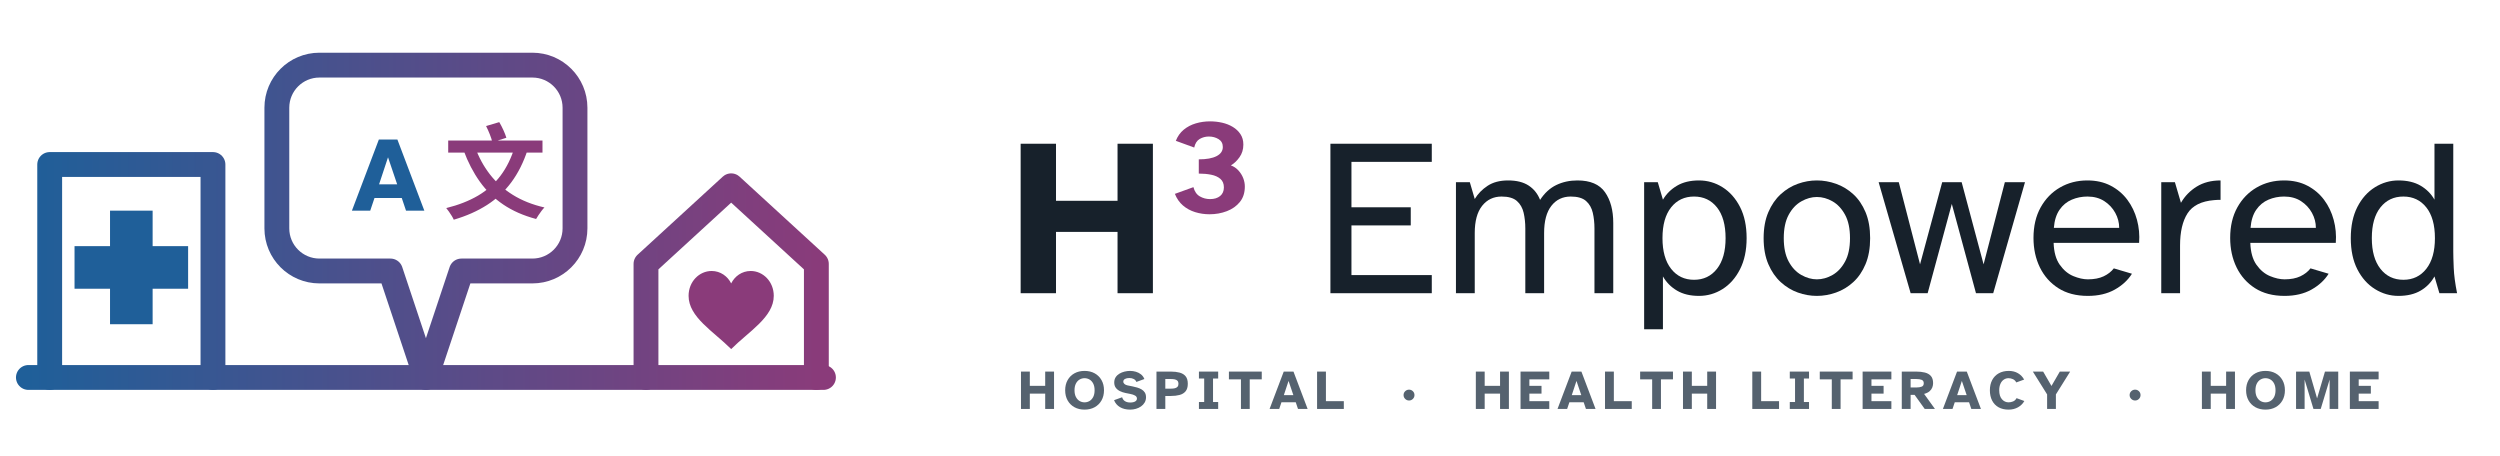
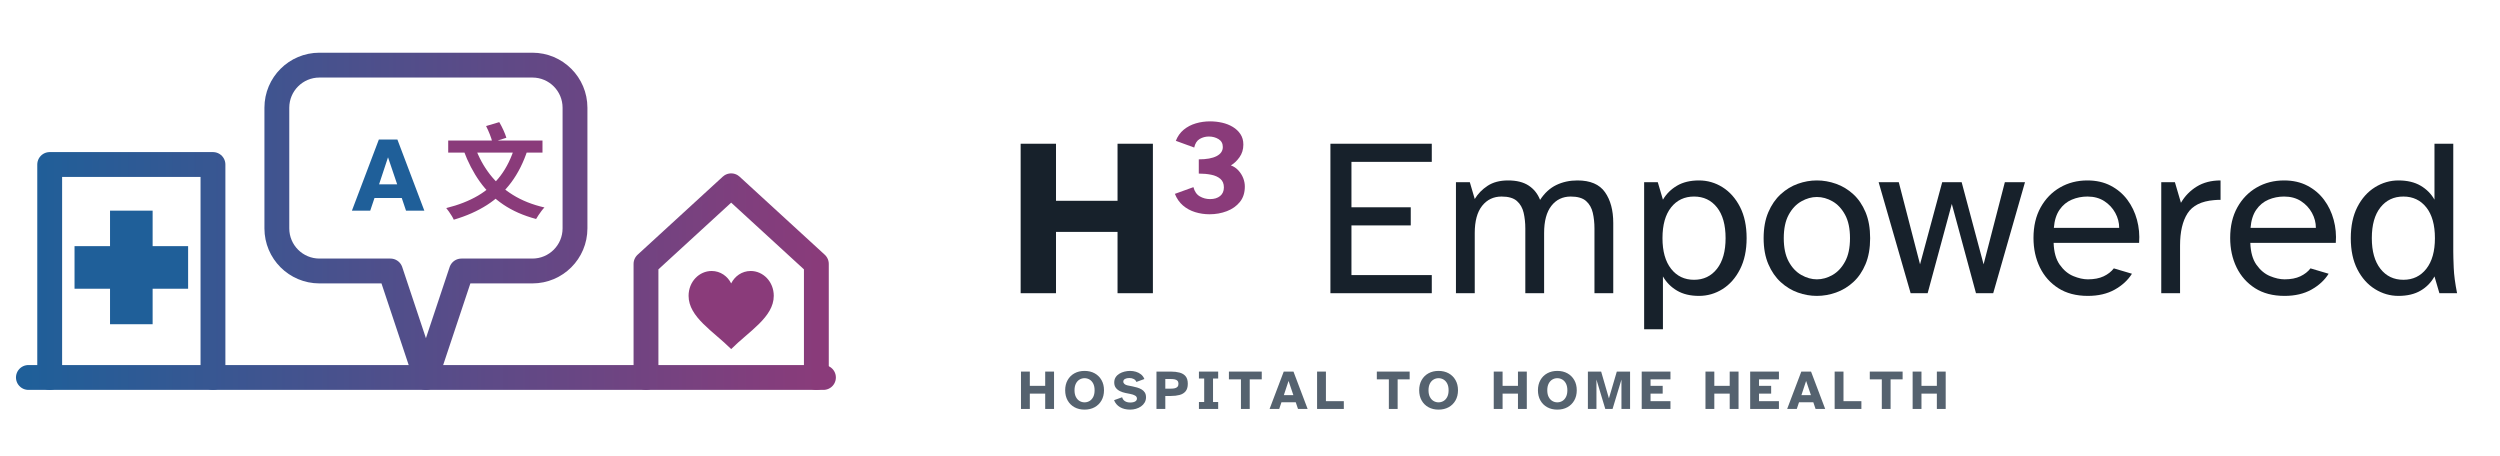
- <svg xmlns="http://www.w3.org/2000/svg" viewBox="0 0 648 118" width="648" height="118" role="img" aria-label="H3 Empower: hospital, health literacy, home">
+ <svg xmlns="http://www.w3.org/2000/svg" viewBox="0 0 648 118" width="648" height="118" role="img" aria-label="H3 Empowered: hospital to home health">
  <g transform="translate(0,4) scale(0.92)">
    <defs>
      <linearGradient id="h5" gradientUnits="userSpaceOnUse" x1="8" y1="0" x2="232" y2="0">
        <stop offset="0" stop-color="#1f5f99" />
        <stop offset="0.5" stop-color="#1f5f99" stop-opacity="1" />
        <stop offset="0.5" stop-color="#8a3b7a" />
        <stop offset="1" stop-color="#8a3b7a" />
      </linearGradient>
      <linearGradient id="h5s" gradientUnits="userSpaceOnUse" x1="8" y1="0" x2="232" y2="0">
        <stop offset="0" stop-color="#1f5f99" />
        <stop offset="1" stop-color="#8a3b7a" />
      </linearGradient>
    </defs>
    <g fill="none" stroke="url(#h5s)" stroke-width="7" stroke-linecap="round" stroke-linejoin="round">
      <path d="M8 102 H232" />
      <path d="M14 102 V42 H60 V102" />
      <path d="M90 14 H150 A12 12 0 0 1 162 26 V60 A12 12 0 0 1 150 72 H130 L120 102 L110 72 H90 A12 12 0 0 1 78 60 V26 A12 12 0 0 1 90 14 Z" />
      <path d="M182 102 V70 L206 48 L230 70 V102" />
    </g>
    <path d="M31 55 H43 V65 H53 V77 H43 V87 H31 V77 H21 V65 H31 Z" fill="#1f5f99" />
    <g transform="translate(99,55)">
      <path d="M0.15 0.0 7.74 -20.04H12.96L20.55 0.0H15.39L14.19 -3.57H6.51L5.31 0.0ZM7.8 -7.41H12.9L10.32 -15.03Z" fill="#1f5f99" />
    </g>
    <g transform="translate(125,55)">
      <path d="M20.068 -18.125 23.664 -17.168Q21.924 -11.861 19.082 -8.018Q16.24 -4.176 12.209 -1.595Q8.178 0.986 2.842 2.552Q2.668 2.117 2.291 1.508Q1.914 0.899 1.494 0.29Q1.073 -0.319 0.725 -0.725Q5.887 -2.001 9.686 -4.234Q13.485 -6.467 16.052 -9.889Q18.618 -13.311 20.068 -18.125ZM8.845 -17.922Q10.353 -13.688 12.992 -10.266Q15.631 -6.844 19.474 -4.452Q23.316 -2.059 28.391 -0.899Q28.014 -0.522 27.565 0.073Q27.115 0.667 26.709 1.276Q26.303 1.885 26.042 2.349Q20.706 0.928 16.806 -1.711Q12.905 -4.35 10.179 -8.178Q7.453 -12.006 5.626 -16.936ZM1.276 -19.749H27.84V-16.356H1.276ZM11.948 -23.838 15.66 -24.94Q16.269 -23.925 16.835 -22.678Q17.4 -21.431 17.661 -20.532L13.717 -19.285Q13.514 -20.184 13.007 -21.474Q12.499 -22.765 11.948 -23.838Z" fill="#8a3b7a" />
    </g>
    <path d="M206 94 C201 89 194 85 194 79 C194 75 197 72 200.5 72 C203 72 205 73.5 206 75.5 C207 73.5 209 72 211.5 72 C215 72 218 75 218 79 C218 85 211 89 206 94 Z" fill="#8a3b7a" />
  </g>
  <path d="M264.552 76.0V37.256H273.716V52.046H289.666V37.256H298.83V76.0H289.666V60.108H273.716V76.0Z" fill="#17212b" />
  <path d="M313.509 55.538Q311.56 55.538 309.768 54.981Q307.976 54.424 306.618 53.258Q305.261 52.092 304.53 50.248L309.333 48.508Q309.785 50.213 311.003 50.909Q312.221 51.605 313.648 51.605Q315.284 51.605 316.258 50.805Q317.232 50.004 317.232 48.578Q317.232 47.151 316.328 46.368Q315.423 45.585 313.944 45.289Q312.465 44.993 310.725 44.993V41.304Q313.718 41.304 315.336 40.469Q316.954 39.634 316.954 38.103Q316.954 36.746 315.858 36.067Q314.762 35.388 313.335 35.388Q312.047 35.388 310.968 36.015Q309.89 36.641 309.542 38.242L304.774 36.502Q305.47 34.727 306.827 33.614Q308.184 32.5 309.959 31.978Q311.734 31.456 313.648 31.456Q315.249 31.456 316.78 31.804Q318.311 32.152 319.547 32.9Q320.782 33.648 321.53 34.779Q322.278 35.91 322.278 37.476Q322.278 39.356 321.269 40.765Q320.26 42.174 319.042 42.87Q320.19 43.288 321.008 44.193Q321.826 45.098 322.244 46.176Q322.661 47.255 322.661 48.334Q322.661 50.77 321.374 52.353Q320.086 53.937 317.998 54.737Q315.91 55.538 313.509 55.538Z" fill="#8a3b7a" />
  <path d="M344.844 76.0V37.256H371.118V41.954H350.296V53.728H365.666V58.426H350.296V71.302H371.118V76.0Z" fill="#17212b" />
  <path d="M377.382 76.0V47.232H380.978L382.254 51.582Q383.472 49.552 385.589 48.16Q387.706 46.768 390.896 46.768Q394.202 46.768 396.232 48.102Q398.262 49.436 399.19 51.814Q400.93 49.146 403.395 47.957Q405.86 46.768 408.876 46.768Q413.864 46.768 416.01 49.813Q418.156 52.858 418.156 57.788V76.0H413.284V59.238Q413.284 57.034 412.849 55.149Q412.414 53.264 411.109 52.104Q409.804 50.944 407.136 50.944Q404.004 50.944 402.119 53.351Q400.234 55.758 400.234 60.398V76.0H395.362V59.238Q395.362 57.034 394.927 55.149Q394.492 53.264 393.187 52.104Q391.882 50.944 389.214 50.944Q386.082 50.944 384.168 53.351Q382.254 55.758 382.254 60.398V76.0Z" fill="#17212b" />
  <path d="M426.16 85.338V47.232H429.698L431.032 51.756Q432.366 49.494 434.686 48.131Q437.006 46.768 440.37 46.768Q443.676 46.768 446.489 48.537Q449.302 50.306 451.013 53.641Q452.724 56.976 452.724 61.732Q452.724 66.43 451.013 69.794Q449.302 73.158 446.489 74.927Q443.676 76.696 440.37 76.696Q437.006 76.696 434.686 75.333Q432.366 73.97 431.032 71.65V85.338ZM439.094 72.52Q442.806 72.52 445.039 69.678Q447.272 66.836 447.272 61.732Q447.272 56.57 445.039 53.757Q442.806 50.944 439.094 50.944Q435.382 50.944 433.149 53.757Q430.916 56.57 430.916 61.732Q430.916 66.836 433.149 69.678Q435.382 72.52 439.094 72.52Z" fill="#17212b" />
  <path d="M470.936 76.696Q468.442 76.696 466.006 75.826Q463.57 74.956 461.569 73.129Q459.568 71.302 458.35 68.46Q457.132 65.618 457.132 61.732Q457.132 57.846 458.35 55.004Q459.568 52.162 461.569 50.335Q463.57 48.508 466.006 47.638Q468.442 46.768 470.936 46.768Q473.43 46.768 475.895 47.638Q478.36 48.508 480.361 50.335Q482.362 52.162 483.551 55.004Q484.74 57.846 484.74 61.732Q484.74 65.618 483.551 68.46Q482.362 71.302 480.361 73.129Q478.36 74.956 475.895 75.826Q473.43 76.696 470.936 76.696ZM470.936 72.404Q473.024 72.404 474.996 71.273Q476.968 70.142 478.244 67.793Q479.52 65.444 479.52 61.732Q479.52 58.02 478.244 55.671Q476.968 53.322 474.996 52.191Q473.024 51.06 470.936 51.06Q468.906 51.06 466.905 52.191Q464.904 53.322 463.628 55.671Q462.352 58.02 462.352 61.732Q462.352 65.444 463.628 67.793Q464.904 70.142 466.905 71.273Q468.906 72.404 470.936 72.404Z" fill="#17212b" />
  <path d="M495.238 76.0 486.944 47.232H492.164L497.674 68.518L503.416 47.232H508.462L514.146 68.518L519.656 47.232H524.876L516.64 76.0H512.174L505.91 52.858L499.646 76.0Z" fill="#17212b" />
  <path d="M541.174 76.696Q536.65 76.696 533.518 74.695Q530.386 72.694 528.733 69.301Q527.08 65.908 527.08 61.674Q527.08 57.092 528.936 53.757Q530.792 50.422 533.953 48.595Q537.114 46.768 541.058 46.768Q544.48 46.768 547.09 48.131Q549.7 49.494 551.411 51.785Q553.122 54.076 553.905 56.976Q554.688 59.876 554.456 62.95H532.3Q532.416 66.546 533.895 68.634Q535.374 70.722 537.404 71.563Q539.434 72.404 541.174 72.404Q543.61 72.404 545.263 71.621Q546.916 70.838 547.902 69.562L552.6 70.954Q551.034 73.448 548.134 75.072Q545.234 76.696 541.174 76.696ZM532.358 59.064H549.294Q549.294 57.034 548.279 55.178Q547.264 53.322 545.437 52.133Q543.61 50.944 541.058 50.944Q538.912 50.944 536.998 51.756Q535.084 52.568 533.837 54.366Q532.59 56.164 532.358 59.064Z" fill="#17212b" />
  <path d="M560.198 76.0V47.232H563.736L565.302 52.568Q566.81 49.958 569.391 48.363Q571.972 46.768 575.568 46.768V51.814Q575.162 51.814 574.727 51.814Q574.292 51.814 573.886 51.872Q568.956 52.278 567.013 55.294Q565.07 58.31 565.07 63.646V76.0Z" fill="#17212b" />
  <path d="M592.156 76.696Q587.632 76.696 584.5 74.695Q581.368 72.694 579.715 69.301Q578.062 65.908 578.062 61.674Q578.062 57.092 579.918 53.757Q581.774 50.422 584.935 48.595Q588.096 46.768 592.04 46.768Q595.462 46.768 598.072 48.131Q600.682 49.494 602.393 51.785Q604.104 54.076 604.887 56.976Q605.67 59.876 605.438 62.95H583.282Q583.398 66.546 584.877 68.634Q586.356 70.722 588.386 71.563Q590.416 72.404 592.156 72.404Q594.592 72.404 596.245 71.621Q597.898 70.838 598.884 69.562L603.582 70.954Q602.016 73.448 599.116 75.072Q596.216 76.696 592.156 76.696ZM583.34 59.064H600.276Q600.276 57.034 599.261 55.178Q598.246 53.322 596.419 52.133Q594.592 50.944 592.04 50.944Q589.894 50.944 587.98 51.756Q586.066 52.568 584.819 54.366Q583.572 56.164 583.34 59.064Z" fill="#17212b" />
  <path d="M621.678 76.696Q618.43 76.696 615.588 74.927Q612.746 73.158 611.035 69.823Q609.324 66.488 609.324 61.732Q609.324 56.976 611.035 53.641Q612.746 50.306 615.588 48.537Q618.43 46.768 621.678 46.768Q625.1 46.768 627.42 48.131Q629.74 49.494 631.016 51.756V37.256H635.888V65.154Q635.888 66.604 636.004 69.417Q636.12 72.23 636.874 76.0H632.292L631.016 71.65Q629.74 73.97 627.42 75.333Q625.1 76.696 621.678 76.696ZM622.954 72.52Q626.666 72.52 628.899 69.678Q631.132 66.836 631.132 61.732Q631.132 56.57 628.899 53.757Q626.666 50.944 622.954 50.944Q619.242 50.944 617.009 53.757Q614.776 56.57 614.776 61.732Q614.776 66.836 617.009 69.678Q619.242 72.52 622.954 72.52Z" fill="#17212b" />
  <path d="M264.638 106.0V96.314H266.929V100.011H270.916V96.314H273.207V106.0H270.916V102.027H266.929V106.0Z" fill="#55626f" />
  <path d="M281.11 106.174Q279.631 106.174 278.5 105.55Q277.369 104.927 276.731 103.796Q276.093 102.665 276.093 101.157Q276.093 99.649 276.731 98.518Q277.369 97.387 278.5 96.763Q279.631 96.14 281.11 96.14Q282.604 96.14 283.735 96.763Q284.865 97.387 285.511 98.518Q286.156 99.649 286.156 101.157Q286.156 102.665 285.511 103.796Q284.865 104.927 283.735 105.55Q282.604 106.174 281.11 106.174ZM281.11 104.289Q281.821 104.289 282.415 103.934Q283.01 103.579 283.365 102.882Q283.72 102.186 283.72 101.157Q283.72 100.127 283.365 99.431Q283.01 98.736 282.415 98.38Q281.821 98.025 281.11 98.025Q280.414 98.025 279.82 98.38Q279.225 98.736 278.87 99.431Q278.514 100.127 278.514 101.157Q278.514 102.186 278.87 102.882Q279.225 103.579 279.82 103.934Q280.414 104.289 281.11 104.289Z" fill="#55626f" />
  <path d="M292.957 106.174Q291.376 106.174 290.296 105.529Q289.216 104.883 288.766 103.724L290.854 102.969Q291.057 103.665 291.615 103.999Q292.173 104.332 292.971 104.332Q293.392 104.332 293.783 104.238Q294.175 104.144 294.436 103.919Q294.697 103.695 294.697 103.317Q294.697 102.81 294.204 102.527Q293.711 102.245 292.928 102.1L291.753 101.868Q290.97 101.708 290.296 101.382Q289.622 101.055 289.216 100.512Q288.81 99.968 288.81 99.141Q288.81 98.358 289.172 97.793Q289.534 97.227 290.136 96.865Q290.738 96.502 291.463 96.321Q292.188 96.14 292.913 96.14Q293.696 96.14 294.428 96.358Q295.161 96.575 295.74 97.032Q296.32 97.489 296.625 98.243L294.552 98.996Q294.363 98.504 293.877 98.243Q293.392 97.981 292.71 97.981Q292.043 97.981 291.601 98.221Q291.159 98.46 291.159 98.909Q291.159 99.272 291.463 99.533Q291.767 99.794 292.261 99.895L293.565 100.156Q294.16 100.272 294.769 100.454Q295.378 100.635 295.893 100.932Q296.408 101.23 296.726 101.722Q297.046 102.216 297.046 102.969Q297.046 103.738 296.69 104.34Q296.335 104.942 295.748 105.347Q295.161 105.754 294.436 105.964Q293.711 106.174 292.957 106.174Z" fill="#55626f" />
  <path d="M299.757 106.0V96.314H303.484Q304.745 96.314 305.738 96.575Q306.732 96.836 307.304 97.517Q307.877 98.199 307.877 99.475Q307.877 100.737 307.304 101.425Q306.732 102.114 305.738 102.375Q304.745 102.636 303.484 102.636H302.048V106.0ZM302.048 100.737H303.556Q304.093 100.737 304.52 100.635Q304.948 100.534 305.202 100.258Q305.456 99.983 305.456 99.475Q305.456 98.968 305.202 98.699Q304.948 98.431 304.52 98.337Q304.093 98.243 303.556 98.243H302.048Z" fill="#55626f" />
  <path d="M310.763 106.0V104.202H312.126V98.112H310.763V96.314H315.751V98.112H314.417V104.202H315.751V106.0Z" fill="#55626f" />
  <path d="M321.652 106.0V98.329H318.534V96.314H327.046V98.329H323.928V106.0Z" fill="#55626f" />
  <path d="M329.076 106.0 332.745 96.314H335.268L338.936 106.0H336.442L335.862 104.275H332.15L331.57 106.0ZM332.774 102.418H335.239L333.992 98.736Z" fill="#55626f" />
  <path d="M341.387 106.0V96.314H343.678V103.984H348.318V106.0Z" fill="#55626f" />
  <path d="" fill="#55626f" />
+   <path d="M359.99 106.0V98.329H356.873V96.314H365.384V98.329H362.267V106.0Z" fill="#55626f" />
+   <path d="M372.866 106.174Q371.387 106.174 370.256 105.55Q369.125 104.927 368.487 103.796Q367.849 102.665 367.849 101.157Q367.849 99.649 368.487 98.518Q369.125 97.387 370.256 96.763Q371.387 96.14 372.866 96.14Q374.36 96.14 375.491 96.763Q376.622 97.387 377.267 98.518Q377.912 99.649 377.912 101.157Q377.912 102.665 377.267 103.796Q376.622 104.927 375.491 105.55Q374.36 106.174 372.866 106.174ZM372.866 104.289Q373.577 104.289 374.171 103.934Q374.766 103.579 375.121 102.882Q375.476 102.186 375.476 101.157Q375.476 100.127 375.121 99.431Q374.766 98.736 374.171 98.38Q373.577 98.025 372.866 98.025Q372.17 98.025 371.576 98.38Q370.981 98.736 370.626 99.431Q370.271 100.127 370.271 101.157Q370.271 102.186 370.626 102.882Q370.981 103.579 371.576 103.934Q372.17 104.289 372.866 104.289Z" fill="#55626f" />
  <path d="" fill="#55626f" />
-   <path d="M365.225 103.811Q364.645 103.811 364.224 103.397Q363.804 102.984 363.804 102.404Q363.804 101.809 364.224 101.404Q364.645 100.998 365.225 100.998Q365.805 100.998 366.218 101.404Q366.631 101.809 366.631 102.404Q366.631 102.984 366.218 103.397Q365.805 103.811 365.225 103.811Z" fill="#55626f" />
+   <path d="M387.178 106.0V96.314H389.469V100.011H393.456V96.314H395.747V106.0H393.456V102.027H389.469V106.0Z" fill="#55626f" />
+   <path d="M403.65 106.174Q402.171 106.174 401.04 105.55Q399.909 104.927 399.271 103.796Q398.633 102.665 398.633 101.157Q398.633 99.649 399.271 98.518Q399.909 97.387 401.04 96.763Q402.171 96.14 403.65 96.14Q405.143 96.14 406.274 96.763Q407.405 97.387 408.05 98.518Q408.696 99.649 408.696 101.157Q408.696 102.665 408.05 103.796Q407.405 104.927 406.274 105.55Q405.143 106.174 403.65 106.174ZM403.65 104.289Q404.36 104.289 404.955 103.934Q405.549 103.579 405.904 102.882Q406.26 102.186 406.26 101.157Q406.26 100.127 405.904 99.431Q405.549 98.736 404.955 98.38Q404.36 98.025 403.65 98.025Q402.954 98.025 402.359 98.38Q401.765 98.736 401.409 99.431Q401.054 100.127 401.054 101.157Q401.054 102.186 401.409 102.882Q401.765 103.579 402.359 103.934Q402.954 104.289 403.65 104.289Z" fill="#55626f" />
+   <path d="M411.581 106.0V96.314H415.018L417.033 103.26L419.078 96.314H422.514V106.0H420.281V98.388L417.976 106.0H416.091L413.8 98.388V106.0Z" fill="#55626f" />
+   <path d="M425.53 106.0V96.314H432.983V98.329H427.821V100.011H430.968V102.027H427.821V103.984H432.983V106.0Z" fill="#55626f" />
  <path d="" fill="#55626f" />
-   <path d="" fill="#55626f" />
-   <path d="M382.537 106.0V96.314H384.828V100.011H388.816V96.314H391.107V106.0H388.816V102.027H384.828V106.0Z" fill="#55626f" />
-   <path d="M394.123 106.0V96.314H401.576V98.329H396.414V100.011H399.56V102.027H396.414V103.984H401.576V106.0Z" fill="#55626f" />
-   <path d="M403.707 106.0 407.376 96.314H409.899L413.567 106.0H411.073L410.493 104.275H406.781L406.202 106.0ZM407.405 102.418H409.87L408.623 98.736Z" fill="#55626f" />
-   <path d="M416.018 106.0V96.314H418.309V103.984H422.949V106.0Z" fill="#55626f" />
-   <path d="M428.241 106.0V98.329H425.124V96.314H433.635V98.329H430.518V106.0Z" fill="#55626f" />
-   <path d="M436.231 106.0V96.314H438.522V100.011H442.51V96.314H444.8V106.0H442.51V102.027H438.522V106.0Z" fill="#55626f" />
-   <path d="" fill="#55626f" />
-   <path d="M454.197 106.0V96.314H456.488V103.984H461.128V106.0Z" fill="#55626f" />
-   <path d="M463.912 106.0V104.202H465.275V98.112H463.912V96.314H468.9V98.112H467.566V104.202H468.9V106.0Z" fill="#55626f" />
-   <path d="M474.801 106.0V98.329H471.683V96.314H480.195V98.329H477.077V106.0Z" fill="#55626f" />
-   <path d="M482.791 106.0V96.314H490.244V98.329H485.082V100.011H488.228V102.027H485.082V103.984H490.244V106.0Z" fill="#55626f" />
-   <path d="M492.94 106.0V96.314H496.667Q497.928 96.314 498.922 96.56Q499.915 96.807 500.488 97.459Q501.06 98.112 501.06 99.316Q501.06 99.867 500.857 100.41Q500.654 100.954 500.154 101.403Q499.654 101.853 498.726 102.1L501.539 106.0H498.886L496.261 102.346H495.231V106.0ZM495.231 100.432H496.74Q497.552 100.432 498.095 100.222Q498.639 100.011 498.639 99.344Q498.639 98.663 498.095 98.453Q497.552 98.243 496.74 98.243H495.231Z" fill="#55626f" />
-   <path d="M503.598 106.0 507.267 96.314H509.79L513.458 106.0H510.964L510.384 104.275H506.672L506.092 106.0ZM507.296 102.418H509.761L508.514 98.736Z" fill="#55626f" />
-   <path d="M520.621 106.174Q519.113 106.174 518.025 105.565Q516.938 104.956 516.358 103.825Q515.778 102.694 515.778 101.157Q515.778 99.62 516.38 98.496Q516.981 97.373 518.083 96.756Q519.185 96.14 520.679 96.14Q522.056 96.14 523.079 96.749Q524.101 97.358 524.652 98.388L522.622 99.127Q522.303 98.532 521.752 98.279Q521.201 98.025 520.606 98.025Q519.939 98.025 519.389 98.395Q518.837 98.764 518.518 99.468Q518.199 100.171 518.199 101.157Q518.199 102.68 518.903 103.484Q519.606 104.289 520.635 104.289Q521.187 104.289 521.774 104.057Q522.361 103.825 522.694 103.201L524.71 103.941Q524.13 104.971 523.064 105.572Q521.998 106.174 520.621 106.174Z" fill="#55626f" />
-   <path d="M530.611 106.0V102.23L526.914 96.314H529.582L531.742 100.04L533.903 96.314H536.586L532.888 102.23V106.0Z" fill="#55626f" />
-   <path d="" fill="#55626f" />
-   <path d="" fill="#55626f" />
-   <path d="M553.42 103.811Q552.84 103.811 552.419 103.397Q551.999 102.984 551.999 102.404Q551.999 101.809 552.419 101.404Q552.84 100.998 553.42 100.998Q554.0 100.998 554.413 101.404Q554.827 101.809 554.827 102.404Q554.827 102.984 554.413 103.397Q554.0 103.811 553.42 103.811Z" fill="#55626f" />
-   <path d="" fill="#55626f" />
-   <path d="" fill="#55626f" />
-   <path d="M570.733 106.0V96.314H573.024V100.011H577.012V96.314H579.303V106.0H577.012V102.027H573.024V106.0Z" fill="#55626f" />
-   <path d="M587.205 106.174Q585.726 106.174 584.595 105.55Q583.464 104.927 582.826 103.796Q582.188 102.665 582.188 101.157Q582.188 99.649 582.826 98.518Q583.464 97.387 584.595 96.763Q585.726 96.14 587.205 96.14Q588.699 96.14 589.83 96.763Q590.961 97.387 591.606 98.518Q592.251 99.649 592.251 101.157Q592.251 102.665 591.606 103.796Q590.961 104.927 589.83 105.55Q588.699 106.174 587.205 106.174ZM587.205 104.289Q587.916 104.289 588.51 103.934Q589.105 103.579 589.46 102.882Q589.815 102.186 589.815 101.157Q589.815 100.127 589.46 99.431Q589.105 98.736 588.51 98.38Q587.916 98.025 587.205 98.025Q586.509 98.025 585.915 98.38Q585.32 98.736 584.965 99.431Q584.61 100.127 584.61 101.157Q584.61 102.186 584.965 102.882Q585.32 103.579 585.915 103.934Q586.509 104.289 587.205 104.289Z" fill="#55626f" />
-   <path d="M595.137 106.0V96.314H598.573L600.589 103.26L602.633 96.314H606.07V106.0H603.837V98.388L601.531 106.0H599.646L597.355 98.388V106.0Z" fill="#55626f" />
-   <path d="M609.086 106.0V96.314H616.538V98.329H611.376V100.011H614.523V102.027H611.376V103.984H616.538V106.0Z" fill="#55626f" />
+   <path d="M442.06 106.0V96.314H444.351V100.011H448.339V96.314H450.63V106.0H448.339V102.027H444.351V106.0Z" fill="#55626f" />
+   <path d="M453.646 106.0V96.314H461.099V98.329H455.937V100.011H459.083V102.027H455.937V103.984H461.099V106.0Z" fill="#55626f" />
+   <path d="M463.23 106.0 466.899 96.314H469.422L473.09 106.0H470.596L470.016 104.275H466.304L465.724 106.0ZM466.928 102.418H469.393L468.146 98.736Z" fill="#55626f" />
+   <path d="M475.541 106.0V96.314H477.832V103.984H482.472V106.0Z" fill="#55626f" />
+   <path d="M487.764 106.0V98.329H484.647V96.314H493.158V98.329H490.041V106.0Z" fill="#55626f" />
+   <path d="M495.754 106.0V96.314H498.045V100.011H502.032V96.314H504.323V106.0H502.032V102.027H498.045V106.0Z" fill="#55626f" />
</svg>
